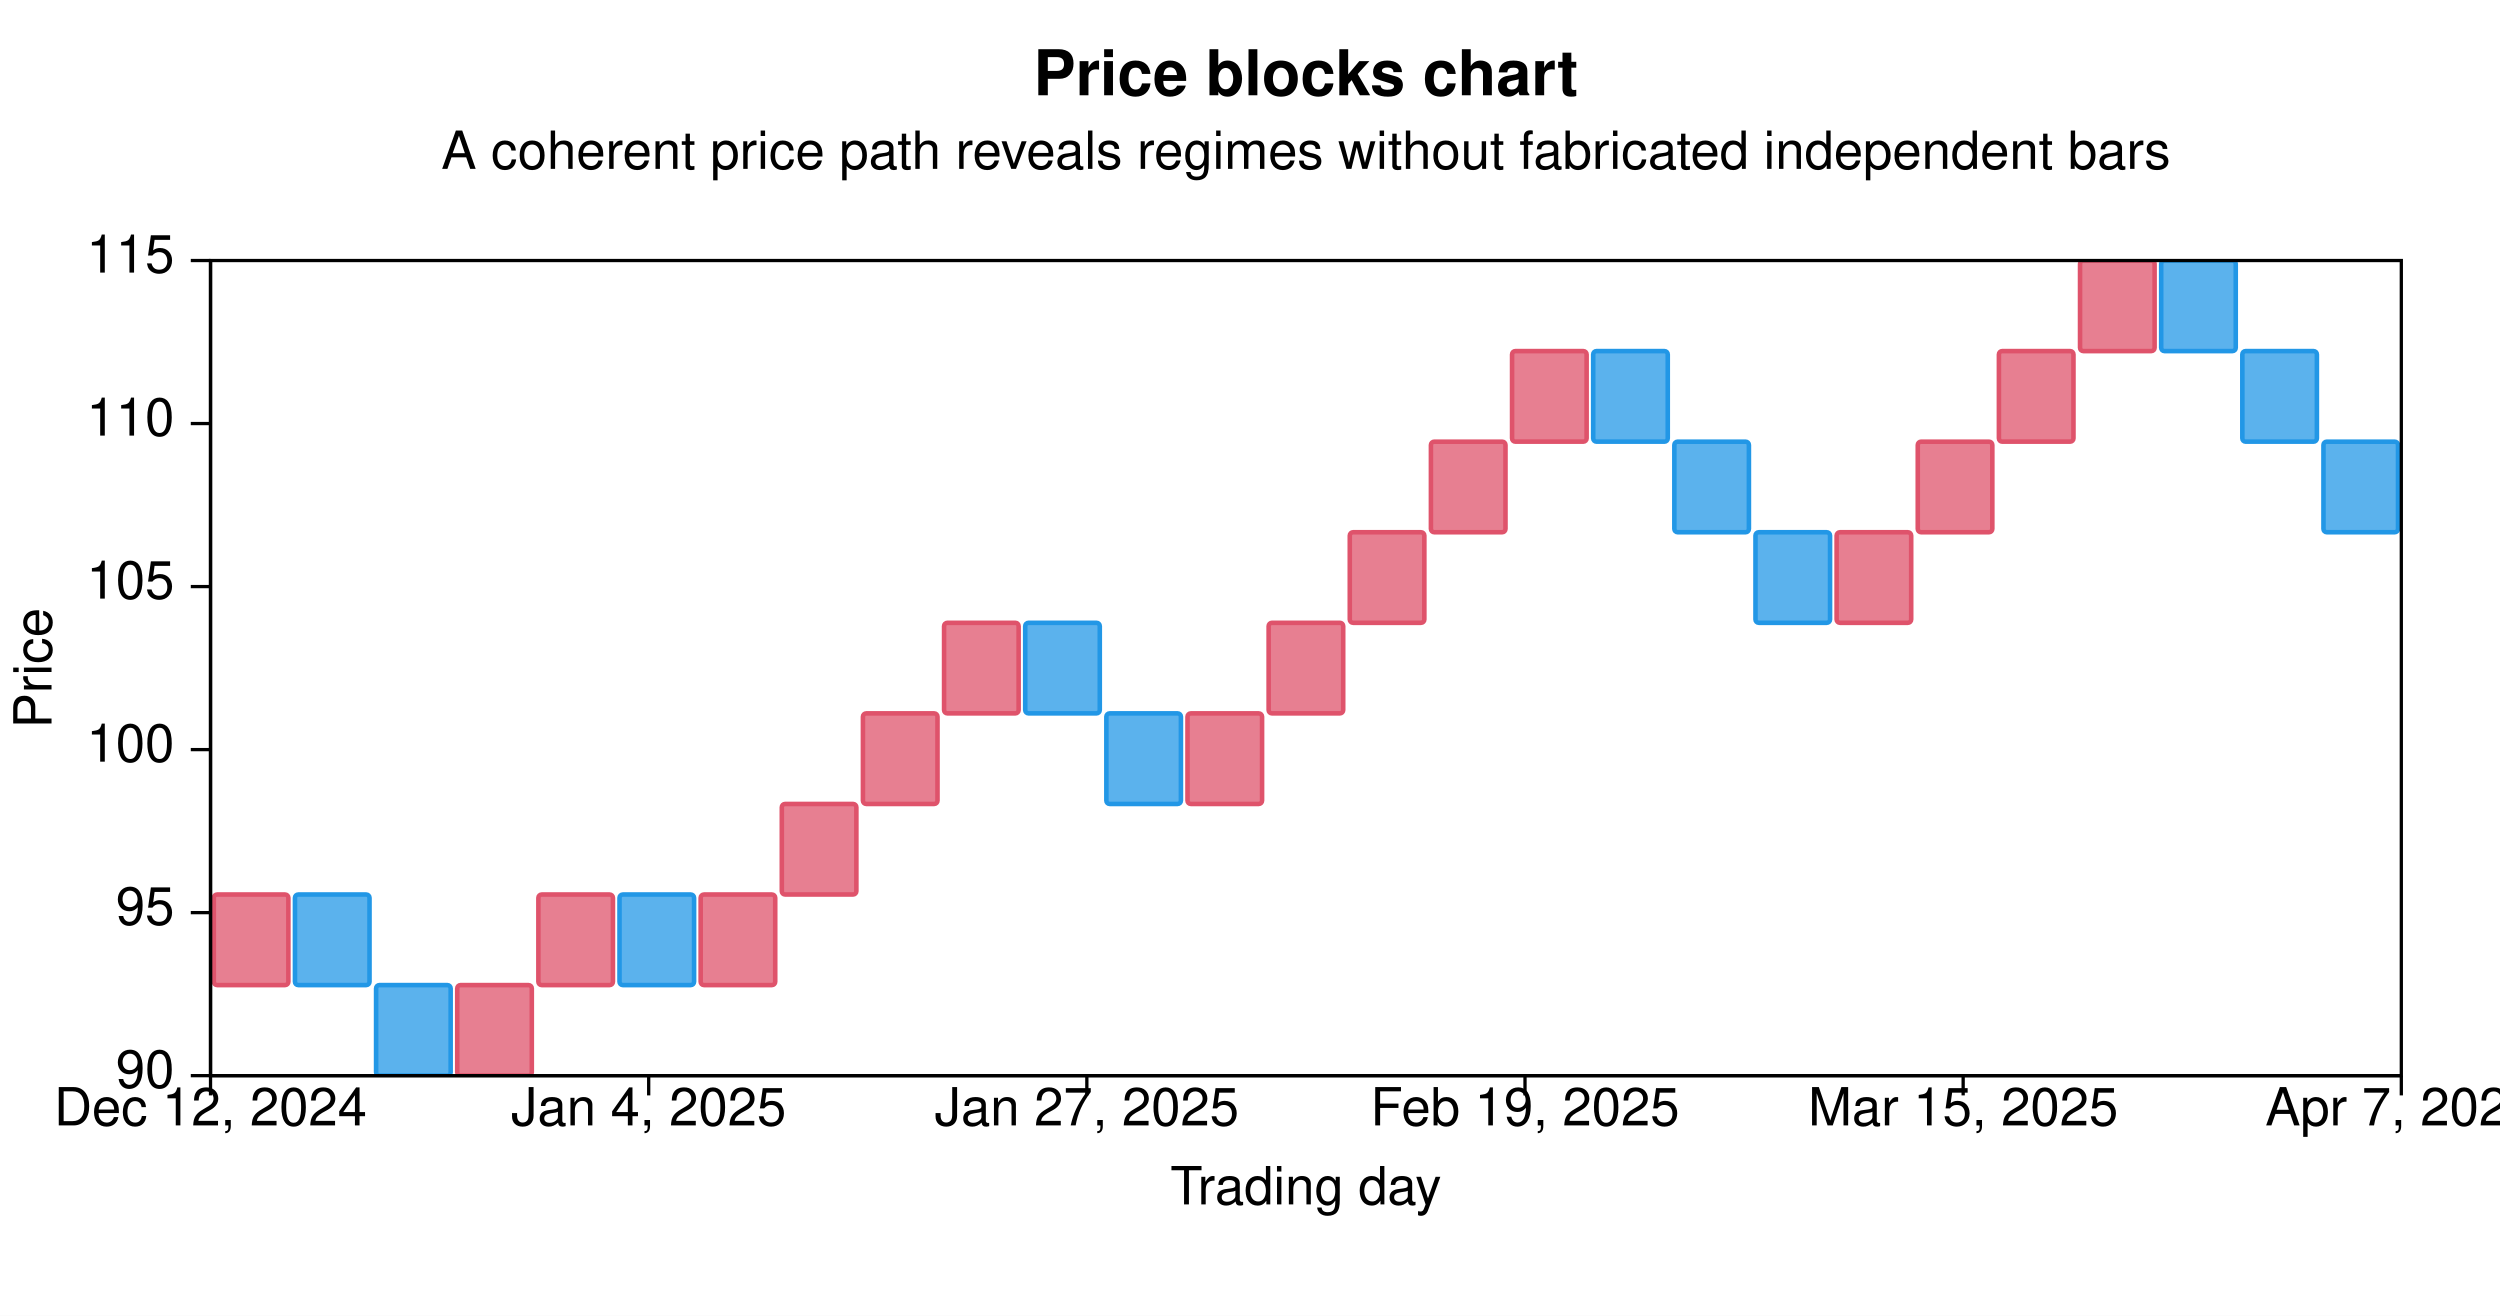
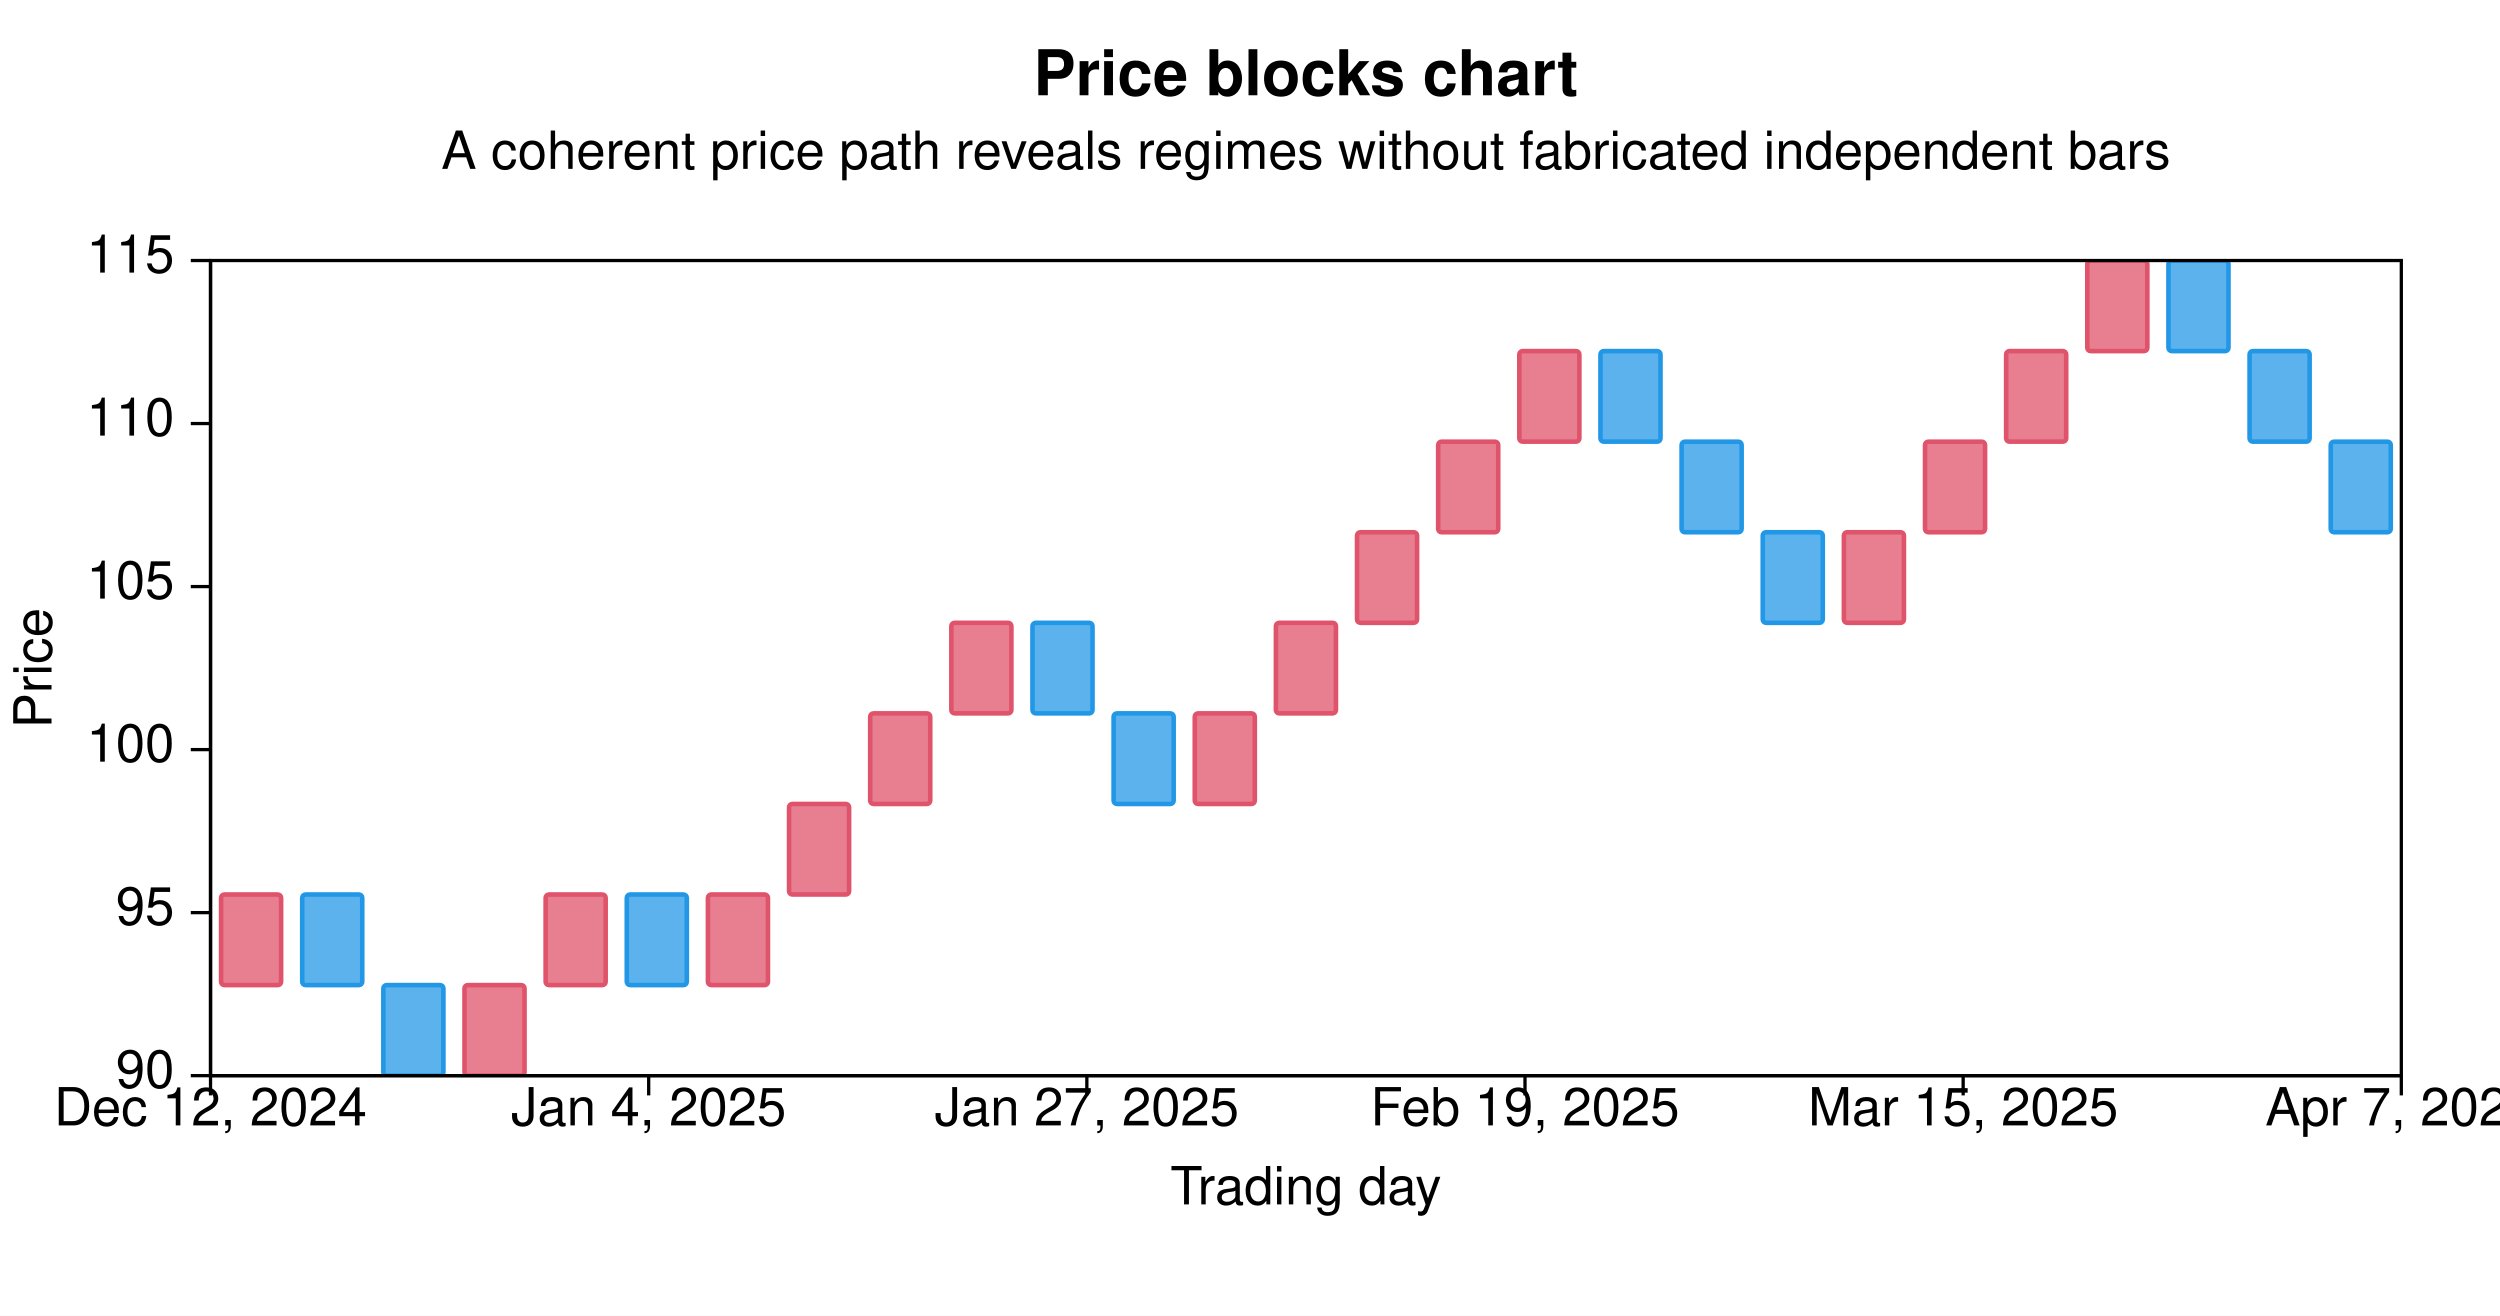
<svg xmlns="http://www.w3.org/2000/svg" width="760" height="400" viewBox="0 0 760 400" role="img" aria-labelledby="title description">
  <defs>
    <clipPath id="clip-1">
      <rect x="64" y="79.2" width="666" height="247.8" />
    </clipPath>
  </defs>
  <rect width="100%" height="100%" fill="#FFFFFF" />
  <g data-scene-node="scene:root">
    <rect data-scene-node="chart:panel" x="64" y="79.2" width="666" height="247.8" rx="0" fill="#FFFFFF" />
    <g data-scene-node="layer-0:group" clip-path="url(#clip-1)">
-       <rect data-scene-node="layer-0:renko:0" x="65" y="271.933" width="22.667" height="27.533" rx="1" fill="#DF536Bbd" stroke="#DF536B" stroke-width="1.4" />
-       <rect data-scene-node="layer-0:renko:1" x="89.667" y="271.933" width="22.667" height="27.533" rx="1" fill="#2297E6bd" stroke="#2297E6" stroke-width="1.4" />
-       <rect data-scene-node="layer-0:renko:2" x="114.333" y="299.467" width="22.667" height="27.533" rx="1" fill="#2297E6bd" stroke="#2297E6" stroke-width="1.4" />
-       <rect data-scene-node="layer-0:renko:3" x="139" y="299.467" width="22.667" height="27.533" rx="1" fill="#DF536Bbd" stroke="#DF536B" stroke-width="1.4" />
-       <rect data-scene-node="layer-0:renko:4" x="163.667" y="271.933" width="22.667" height="27.533" rx="1" fill="#DF536Bbd" stroke="#DF536B" stroke-width="1.4" />
-       <rect data-scene-node="layer-0:renko:5" x="188.333" y="271.933" width="22.667" height="27.533" rx="1" fill="#2297E6bd" stroke="#2297E6" stroke-width="1.4" />
-       <rect data-scene-node="layer-0:renko:6" x="213" y="271.933" width="22.667" height="27.533" rx="1" fill="#DF536Bbd" stroke="#DF536B" stroke-width="1.4" />
-       <rect data-scene-node="layer-0:renko:7" x="237.667" y="244.4" width="22.667" height="27.533" rx="1" fill="#DF536Bbd" stroke="#DF536B" stroke-width="1.4" />
-       <rect data-scene-node="layer-0:renko:8" x="262.333" y="216.867" width="22.667" height="27.533" rx="1" fill="#DF536Bbd" stroke="#DF536B" stroke-width="1.4" />
-       <rect data-scene-node="layer-0:renko:9" x="287" y="189.333" width="22.667" height="27.533" rx="1" fill="#DF536Bbd" stroke="#DF536B" stroke-width="1.4" />
-       <rect data-scene-node="layer-0:renko:10" x="311.667" y="189.333" width="22.667" height="27.533" rx="1" fill="#2297E6bd" stroke="#2297E6" stroke-width="1.4" />
-       <rect data-scene-node="layer-0:renko:11" x="336.333" y="216.867" width="22.667" height="27.533" rx="1" fill="#2297E6bd" stroke="#2297E6" stroke-width="1.4" />
-       <rect data-scene-node="layer-0:renko:12" x="361" y="216.867" width="22.667" height="27.533" rx="1" fill="#DF536Bbd" stroke="#DF536B" stroke-width="1.4" />
-       <rect data-scene-node="layer-0:renko:13" x="385.667" y="189.333" width="22.667" height="27.533" rx="1" fill="#DF536Bbd" stroke="#DF536B" stroke-width="1.4" />
-       <rect data-scene-node="layer-0:renko:14" x="410.333" y="161.8" width="22.667" height="27.533" rx="1" fill="#DF536Bbd" stroke="#DF536B" stroke-width="1.4" />
-       <rect data-scene-node="layer-0:renko:15" x="435" y="134.267" width="22.667" height="27.533" rx="1" fill="#DF536Bbd" stroke="#DF536B" stroke-width="1.4" />
-       <rect data-scene-node="layer-0:renko:16" x="459.667" y="106.733" width="22.667" height="27.533" rx="1" fill="#DF536Bbd" stroke="#DF536B" stroke-width="1.4" />
-       <rect data-scene-node="layer-0:renko:17" x="484.333" y="106.733" width="22.667" height="27.533" rx="1" fill="#2297E6bd" stroke="#2297E6" stroke-width="1.4" />
-       <rect data-scene-node="layer-0:renko:18" x="509" y="134.267" width="22.667" height="27.533" rx="1" fill="#2297E6bd" stroke="#2297E6" stroke-width="1.4" />
-       <rect data-scene-node="layer-0:renko:19" x="533.667" y="161.8" width="22.667" height="27.533" rx="1" fill="#2297E6bd" stroke="#2297E6" stroke-width="1.4" />
-       <rect data-scene-node="layer-0:renko:20" x="558.333" y="161.8" width="22.667" height="27.533" rx="1" fill="#DF536Bbd" stroke="#DF536B" stroke-width="1.4" />
-       <rect data-scene-node="layer-0:renko:21" x="583" y="134.267" width="22.667" height="27.533" rx="1" fill="#DF536Bbd" stroke="#DF536B" stroke-width="1.4" />
-       <rect data-scene-node="layer-0:renko:22" x="607.667" y="106.733" width="22.667" height="27.533" rx="1" fill="#DF536Bbd" stroke="#DF536B" stroke-width="1.4" />
-       <rect data-scene-node="layer-0:renko:23" x="632.333" y="79.2" width="22.667" height="27.533" rx="1" fill="#DF536Bbd" stroke="#DF536B" stroke-width="1.4" />
-       <rect data-scene-node="layer-0:renko:24" x="657" y="79.2" width="22.667" height="27.533" rx="1" fill="#2297E6bd" stroke="#2297E6" stroke-width="1.4" />
-       <rect data-scene-node="layer-0:renko:25" x="681.667" y="106.733" width="22.667" height="27.533" rx="1" fill="#2297E6bd" stroke="#2297E6" stroke-width="1.4" />
-       <rect data-scene-node="layer-0:renko:26" x="706.333" y="134.267" width="22.667" height="27.533" rx="1" fill="#2297E6bd" stroke="#2297E6" stroke-width="1.4" />
+       <rect data-scene-node="layer-0:renko:0" x="67.207" y="271.933" width="18.253" height="27.533" rx="1" fill="#DF536Bbd" stroke="#DF536B" stroke-width="1.4" />
+       <rect data-scene-node="layer-0:renko:1" x="91.873" y="271.933" width="18.253" height="27.533" rx="1" fill="#2297E6bd" stroke="#2297E6" stroke-width="1.4" />
+       <rect data-scene-node="layer-0:renko:2" x="116.54" y="299.467" width="18.253" height="27.533" rx="1" fill="#2297E6bd" stroke="#2297E6" stroke-width="1.4" />
+       <rect data-scene-node="layer-0:renko:3" x="141.207" y="299.467" width="18.253" height="27.533" rx="1" fill="#DF536Bbd" stroke="#DF536B" stroke-width="1.4" />
+       <rect data-scene-node="layer-0:renko:4" x="165.873" y="271.933" width="18.253" height="27.533" rx="1" fill="#DF536Bbd" stroke="#DF536B" stroke-width="1.4" />
+       <rect data-scene-node="layer-0:renko:5" x="190.54" y="271.933" width="18.253" height="27.533" rx="1" fill="#2297E6bd" stroke="#2297E6" stroke-width="1.4" />
+       <rect data-scene-node="layer-0:renko:6" x="215.207" y="271.933" width="18.253" height="27.533" rx="1" fill="#DF536Bbd" stroke="#DF536B" stroke-width="1.4" />
+       <rect data-scene-node="layer-0:renko:7" x="239.873" y="244.4" width="18.253" height="27.533" rx="1" fill="#DF536Bbd" stroke="#DF536B" stroke-width="1.4" />
+       <rect data-scene-node="layer-0:renko:8" x="264.54" y="216.867" width="18.253" height="27.533" rx="1" fill="#DF536Bbd" stroke="#DF536B" stroke-width="1.4" />
+       <rect data-scene-node="layer-0:renko:9" x="289.207" y="189.333" width="18.253" height="27.533" rx="1" fill="#DF536Bbd" stroke="#DF536B" stroke-width="1.4" />
+       <rect data-scene-node="layer-0:renko:10" x="313.873" y="189.333" width="18.253" height="27.533" rx="1" fill="#2297E6bd" stroke="#2297E6" stroke-width="1.4" />
+       <rect data-scene-node="layer-0:renko:11" x="338.54" y="216.867" width="18.253" height="27.533" rx="1" fill="#2297E6bd" stroke="#2297E6" stroke-width="1.4" />
+       <rect data-scene-node="layer-0:renko:12" x="363.207" y="216.867" width="18.253" height="27.533" rx="1" fill="#DF536Bbd" stroke="#DF536B" stroke-width="1.4" />
+       <rect data-scene-node="layer-0:renko:13" x="387.873" y="189.333" width="18.253" height="27.533" rx="1" fill="#DF536Bbd" stroke="#DF536B" stroke-width="1.4" />
+       <rect data-scene-node="layer-0:renko:14" x="412.54" y="161.8" width="18.253" height="27.533" rx="1" fill="#DF536Bbd" stroke="#DF536B" stroke-width="1.4" />
+       <rect data-scene-node="layer-0:renko:15" x="437.207" y="134.267" width="18.253" height="27.533" rx="1" fill="#DF536Bbd" stroke="#DF536B" stroke-width="1.4" />
+       <rect data-scene-node="layer-0:renko:16" x="461.873" y="106.733" width="18.253" height="27.533" rx="1" fill="#DF536Bbd" stroke="#DF536B" stroke-width="1.4" />
+       <rect data-scene-node="layer-0:renko:17" x="486.54" y="106.733" width="18.253" height="27.533" rx="1" fill="#2297E6bd" stroke="#2297E6" stroke-width="1.4" />
+       <rect data-scene-node="layer-0:renko:18" x="511.207" y="134.267" width="18.253" height="27.533" rx="1" fill="#2297E6bd" stroke="#2297E6" stroke-width="1.4" />
+       <rect data-scene-node="layer-0:renko:19" x="535.873" y="161.8" width="18.253" height="27.533" rx="1" fill="#2297E6bd" stroke="#2297E6" stroke-width="1.4" />
+       <rect data-scene-node="layer-0:renko:20" x="560.54" y="161.8" width="18.253" height="27.533" rx="1" fill="#DF536Bbd" stroke="#DF536B" stroke-width="1.4" />
+       <rect data-scene-node="layer-0:renko:21" x="585.207" y="134.267" width="18.253" height="27.533" rx="1" fill="#DF536Bbd" stroke="#DF536B" stroke-width="1.4" />
+       <rect data-scene-node="layer-0:renko:22" x="609.873" y="106.733" width="18.253" height="27.533" rx="1" fill="#DF536Bbd" stroke="#DF536B" stroke-width="1.4" />
+       <rect data-scene-node="layer-0:renko:23" x="634.54" y="79.2" width="18.253" height="27.533" rx="1" fill="#DF536Bbd" stroke="#DF536B" stroke-width="1.4" />
+       <rect data-scene-node="layer-0:renko:24" x="659.207" y="79.2" width="18.253" height="27.533" rx="1" fill="#2297E6bd" stroke="#2297E6" stroke-width="1.4" />
+       <rect data-scene-node="layer-0:renko:25" x="683.873" y="106.733" width="18.253" height="27.533" rx="1" fill="#2297E6bd" stroke="#2297E6" stroke-width="1.4" />
+       <rect data-scene-node="layer-0:renko:26" x="708.54" y="134.267" width="18.253" height="27.533" rx="1" fill="#2297E6bd" stroke="#2297E6" stroke-width="1.4" />
    </g>
    <line data-scene-node="axis-x:line" x1="64" y1="327" x2="730" y2="327" fill="none" stroke="#000000" stroke-width="1" stroke-linecap="butt" />
    <line data-scene-node="axis-x:tick:0" x1="64" y1="327" x2="64" y2="333" fill="none" stroke="#000000" stroke-width="1" stroke-linecap="butt" />
    <line data-scene-node="axis-x:tick:1" x1="197.2" y1="327" x2="197.2" y2="333" fill="none" stroke="#000000" stroke-width="1" stroke-linecap="butt" />
    <line data-scene-node="axis-x:tick:2" x1="330.4" y1="327" x2="330.4" y2="333" fill="none" stroke="#000000" stroke-width="1" stroke-linecap="butt" />
    <line data-scene-node="axis-x:tick:3" x1="463.6" y1="327" x2="463.6" y2="333" fill="none" stroke="#000000" stroke-width="1" stroke-linecap="butt" />
    <line data-scene-node="axis-x:tick:4" x1="596.8" y1="327" x2="596.8" y2="333" fill="none" stroke="#000000" stroke-width="1" stroke-linecap="butt" />
    <line data-scene-node="axis-x:tick:5" x1="730" y1="327" x2="730" y2="333" fill="none" stroke="#000000" stroke-width="1" stroke-linecap="butt" />
    <line data-scene-node="axis-y:line" x1="64" y1="79.2" x2="64" y2="327" fill="none" stroke="#000000" stroke-width="1" stroke-linecap="butt" />
    <line data-scene-node="axis-y:tick:0" x1="64" y1="327" x2="58" y2="327" fill="none" stroke="#000000" stroke-width="1" stroke-linecap="butt" />
    <line data-scene-node="axis-y:tick:1" x1="64" y1="277.44" x2="58" y2="277.44" fill="none" stroke="#000000" stroke-width="1" stroke-linecap="butt" />
    <line data-scene-node="axis-y:tick:2" x1="64" y1="227.88" x2="58" y2="227.88" fill="none" stroke="#000000" stroke-width="1" stroke-linecap="butt" />
    <line data-scene-node="axis-y:tick:3" x1="64" y1="178.32" x2="58" y2="178.32" fill="none" stroke="#000000" stroke-width="1" stroke-linecap="butt" />
    <line data-scene-node="axis-y:tick:4" x1="64" y1="128.76" x2="58" y2="128.76" fill="none" stroke="#000000" stroke-width="1" stroke-linecap="butt" />
    <line data-scene-node="axis-y:tick:5" x1="64" y1="79.2" x2="58" y2="79.2" fill="none" stroke="#000000" stroke-width="1" stroke-linecap="butt" />
    <rect data-scene-node="chart:plot-box" x="64" y="79.2" width="666" height="247.8" rx="0" fill="none" stroke="#000000" stroke-width="1" />
    <text data-scene-node="axis-x:label:0" x="64" y="338" fill="#000000" font-family="Helvetica, Arial, sans-serif" font-size="16" font-weight="400" text-anchor="middle" dominant-baseline="text-before-edge">Dec 12, 2024</text>
    <text data-scene-node="axis-x:label:1" x="197.2" y="338" fill="#000000" font-family="Helvetica, Arial, sans-serif" font-size="16" font-weight="400" text-anchor="middle" dominant-baseline="text-before-edge">Jan 4, 2025</text>
    <text data-scene-node="axis-x:label:2" x="330.4" y="338" fill="#000000" font-family="Helvetica, Arial, sans-serif" font-size="16" font-weight="400" text-anchor="middle" dominant-baseline="text-before-edge">Jan 27, 2025</text>
    <text data-scene-node="axis-x:label:3" x="463.6" y="338" fill="#000000" font-family="Helvetica, Arial, sans-serif" font-size="16" font-weight="400" text-anchor="middle" dominant-baseline="text-before-edge">Feb 19, 2025</text>
    <text data-scene-node="axis-x:label:4" x="596.8" y="338" fill="#000000" font-family="Helvetica, Arial, sans-serif" font-size="16" font-weight="400" text-anchor="middle" dominant-baseline="text-before-edge">Mar 15, 2025</text>
    <text data-scene-node="axis-x:label:5" x="730" y="338" fill="#000000" font-family="Helvetica, Arial, sans-serif" font-size="16" font-weight="400" text-anchor="middle" dominant-baseline="text-before-edge">Apr 7, 2025</text>
    <text data-scene-node="axis-x:title" x="397" y="362" fill="#000000" font-family="Helvetica, Arial, sans-serif" font-size="16" font-weight="400" text-anchor="middle" dominant-baseline="text-before-edge">Trading day</text>
    <text data-scene-node="axis-y:label:0" x="53" y="327" fill="#000000" font-family="Helvetica, Arial, sans-serif" font-size="16" font-weight="400" text-anchor="end" dominant-baseline="central">90</text>
    <text data-scene-node="axis-y:label:1" x="53" y="277.44" fill="#000000" font-family="Helvetica, Arial, sans-serif" font-size="16" font-weight="400" text-anchor="end" dominant-baseline="central">95</text>
    <text data-scene-node="axis-y:label:2" x="53" y="227.88" fill="#000000" font-family="Helvetica, Arial, sans-serif" font-size="16" font-weight="400" text-anchor="end" dominant-baseline="central">100</text>
    <text data-scene-node="axis-y:label:3" x="53" y="178.32" fill="#000000" font-family="Helvetica, Arial, sans-serif" font-size="16" font-weight="400" text-anchor="end" dominant-baseline="central">105</text>
    <text data-scene-node="axis-y:label:4" x="53" y="128.76" fill="#000000" font-family="Helvetica, Arial, sans-serif" font-size="16" font-weight="400" text-anchor="end" dominant-baseline="central">110</text>
    <text data-scene-node="axis-y:label:5" x="53" y="79.2" fill="#000000" font-family="Helvetica, Arial, sans-serif" font-size="16" font-weight="400" text-anchor="end" dominant-baseline="central">115</text>
    <text data-scene-node="axis-y:title" x="12" y="203.1" fill="#000000" font-family="Helvetica, Arial, sans-serif" font-size="16" font-weight="400" text-anchor="middle" dominant-baseline="central" transform="rotate(-90 12 203.1)">Price</text>
    <text data-scene-node="chart:title" x="397" y="24" fill="#000000" font-family="Helvetica, Arial, sans-serif" font-size="19.2" font-weight="700" text-anchor="middle" dominant-baseline="text-before-edge">Price blocks chart</text>
    <text data-scene-node="chart:subtitle" x="397" y="47.2" fill="#000000" font-family="Helvetica, Arial, sans-serif" font-size="16" font-weight="400" text-anchor="middle" dominant-baseline="text-before-edge">A coherent price path reveals regimes without fabricated independent bars</text>
  </g>
</svg>
